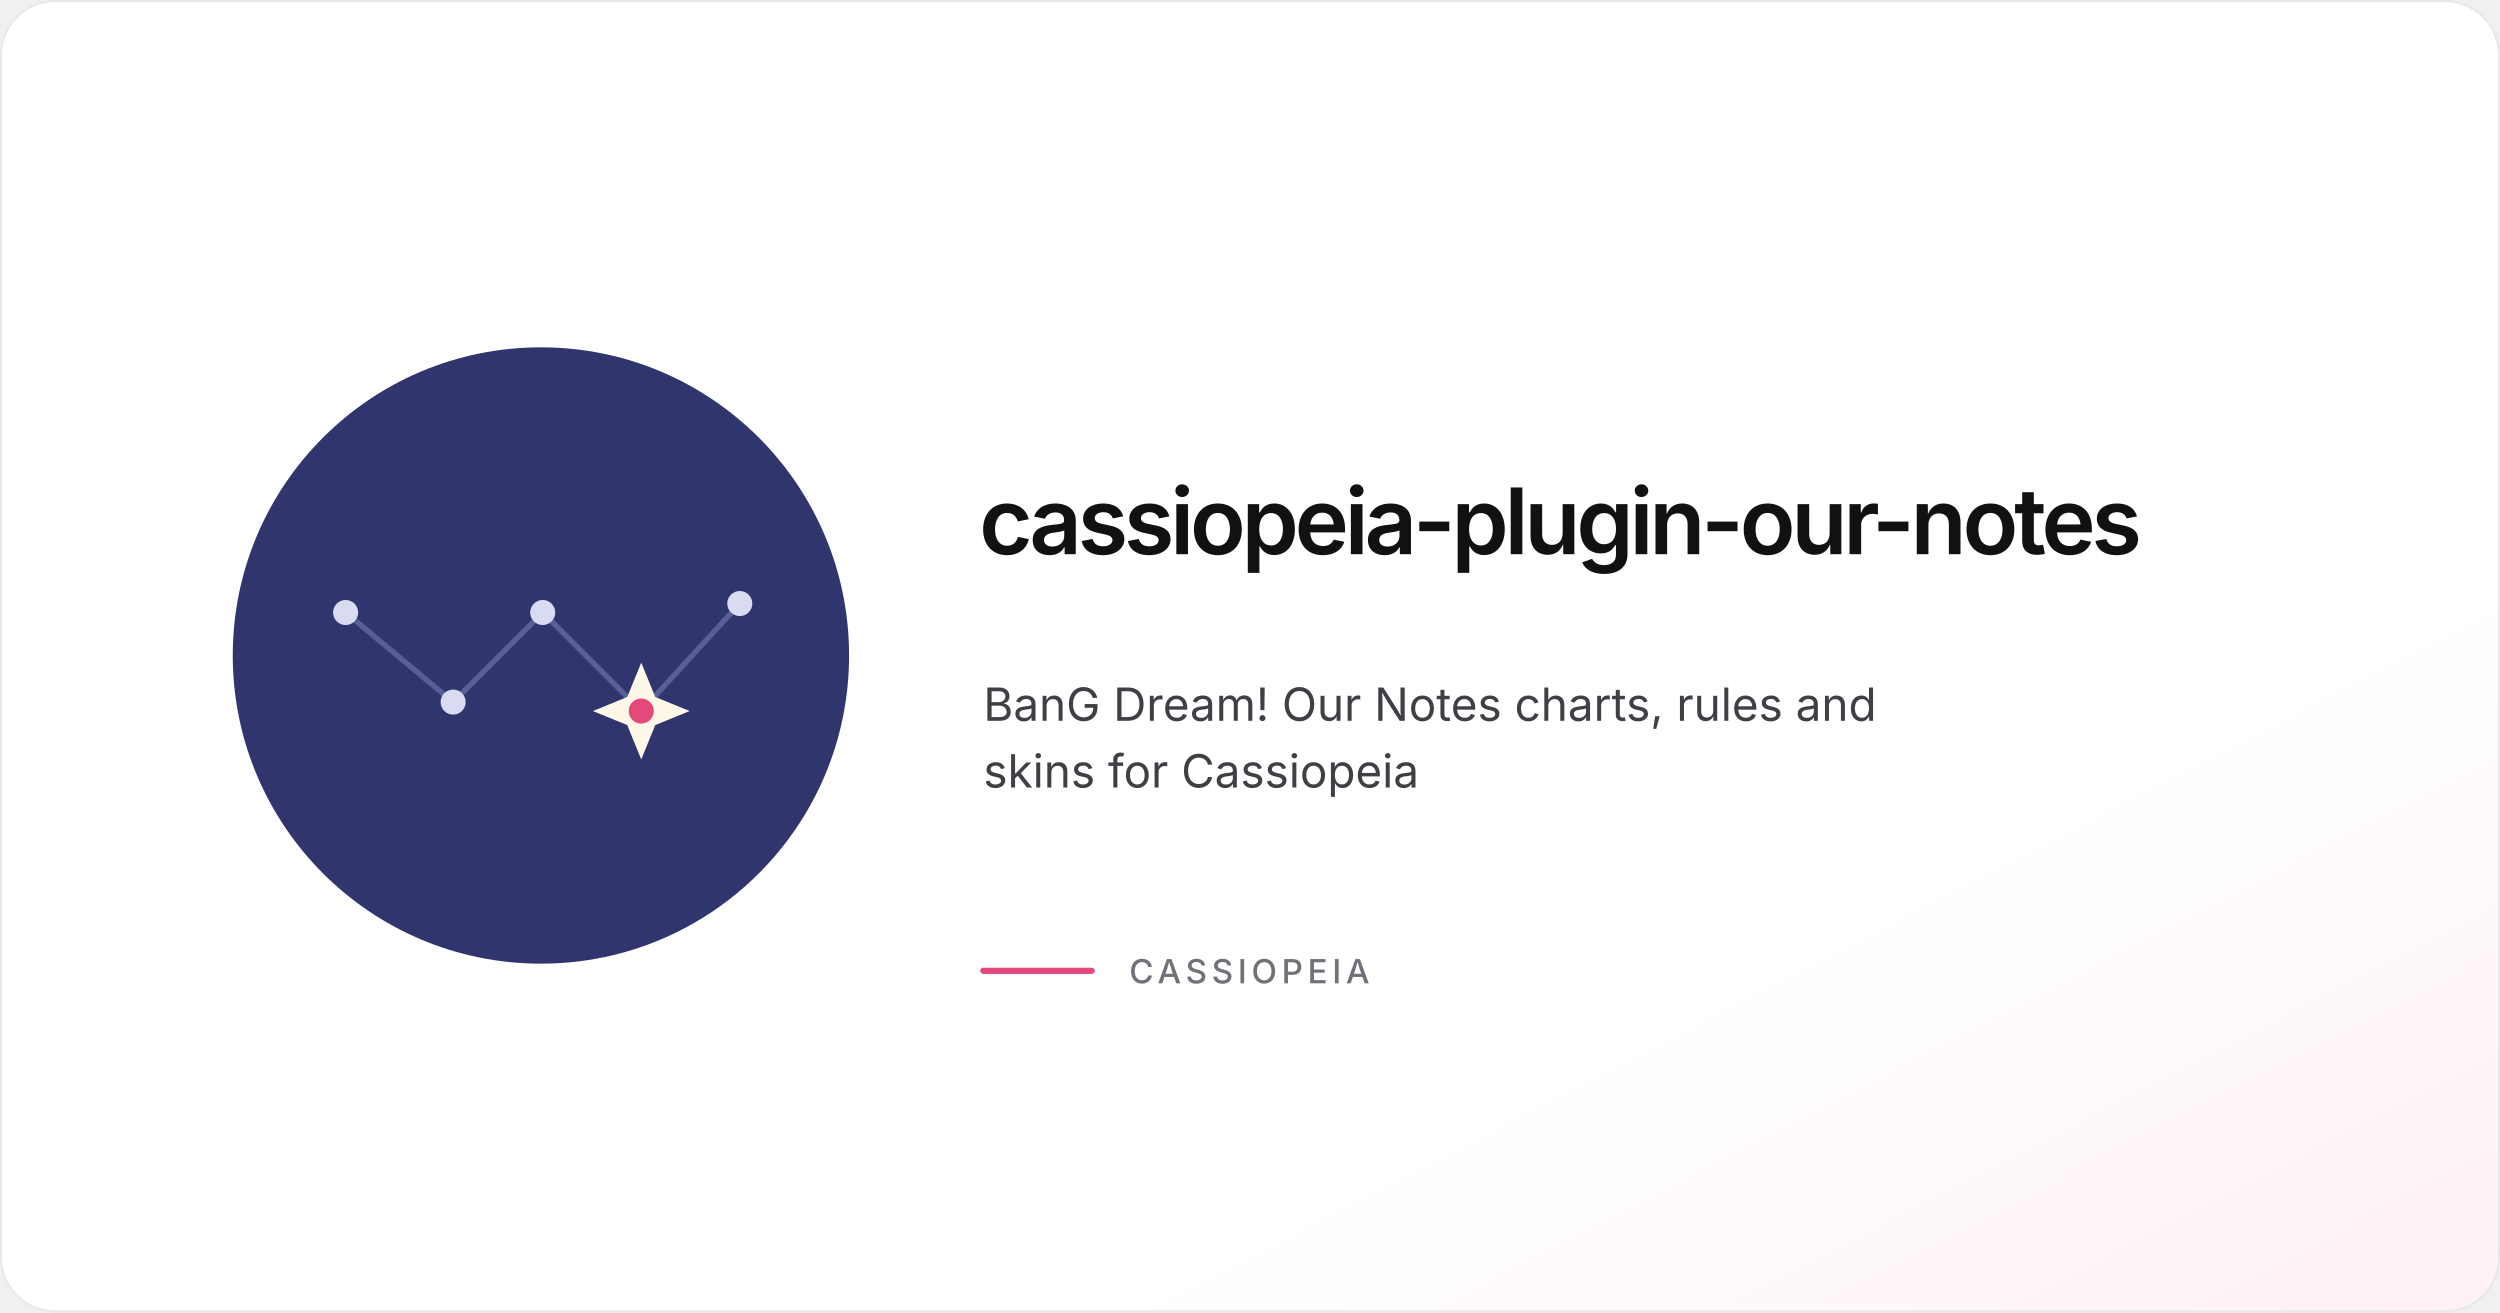
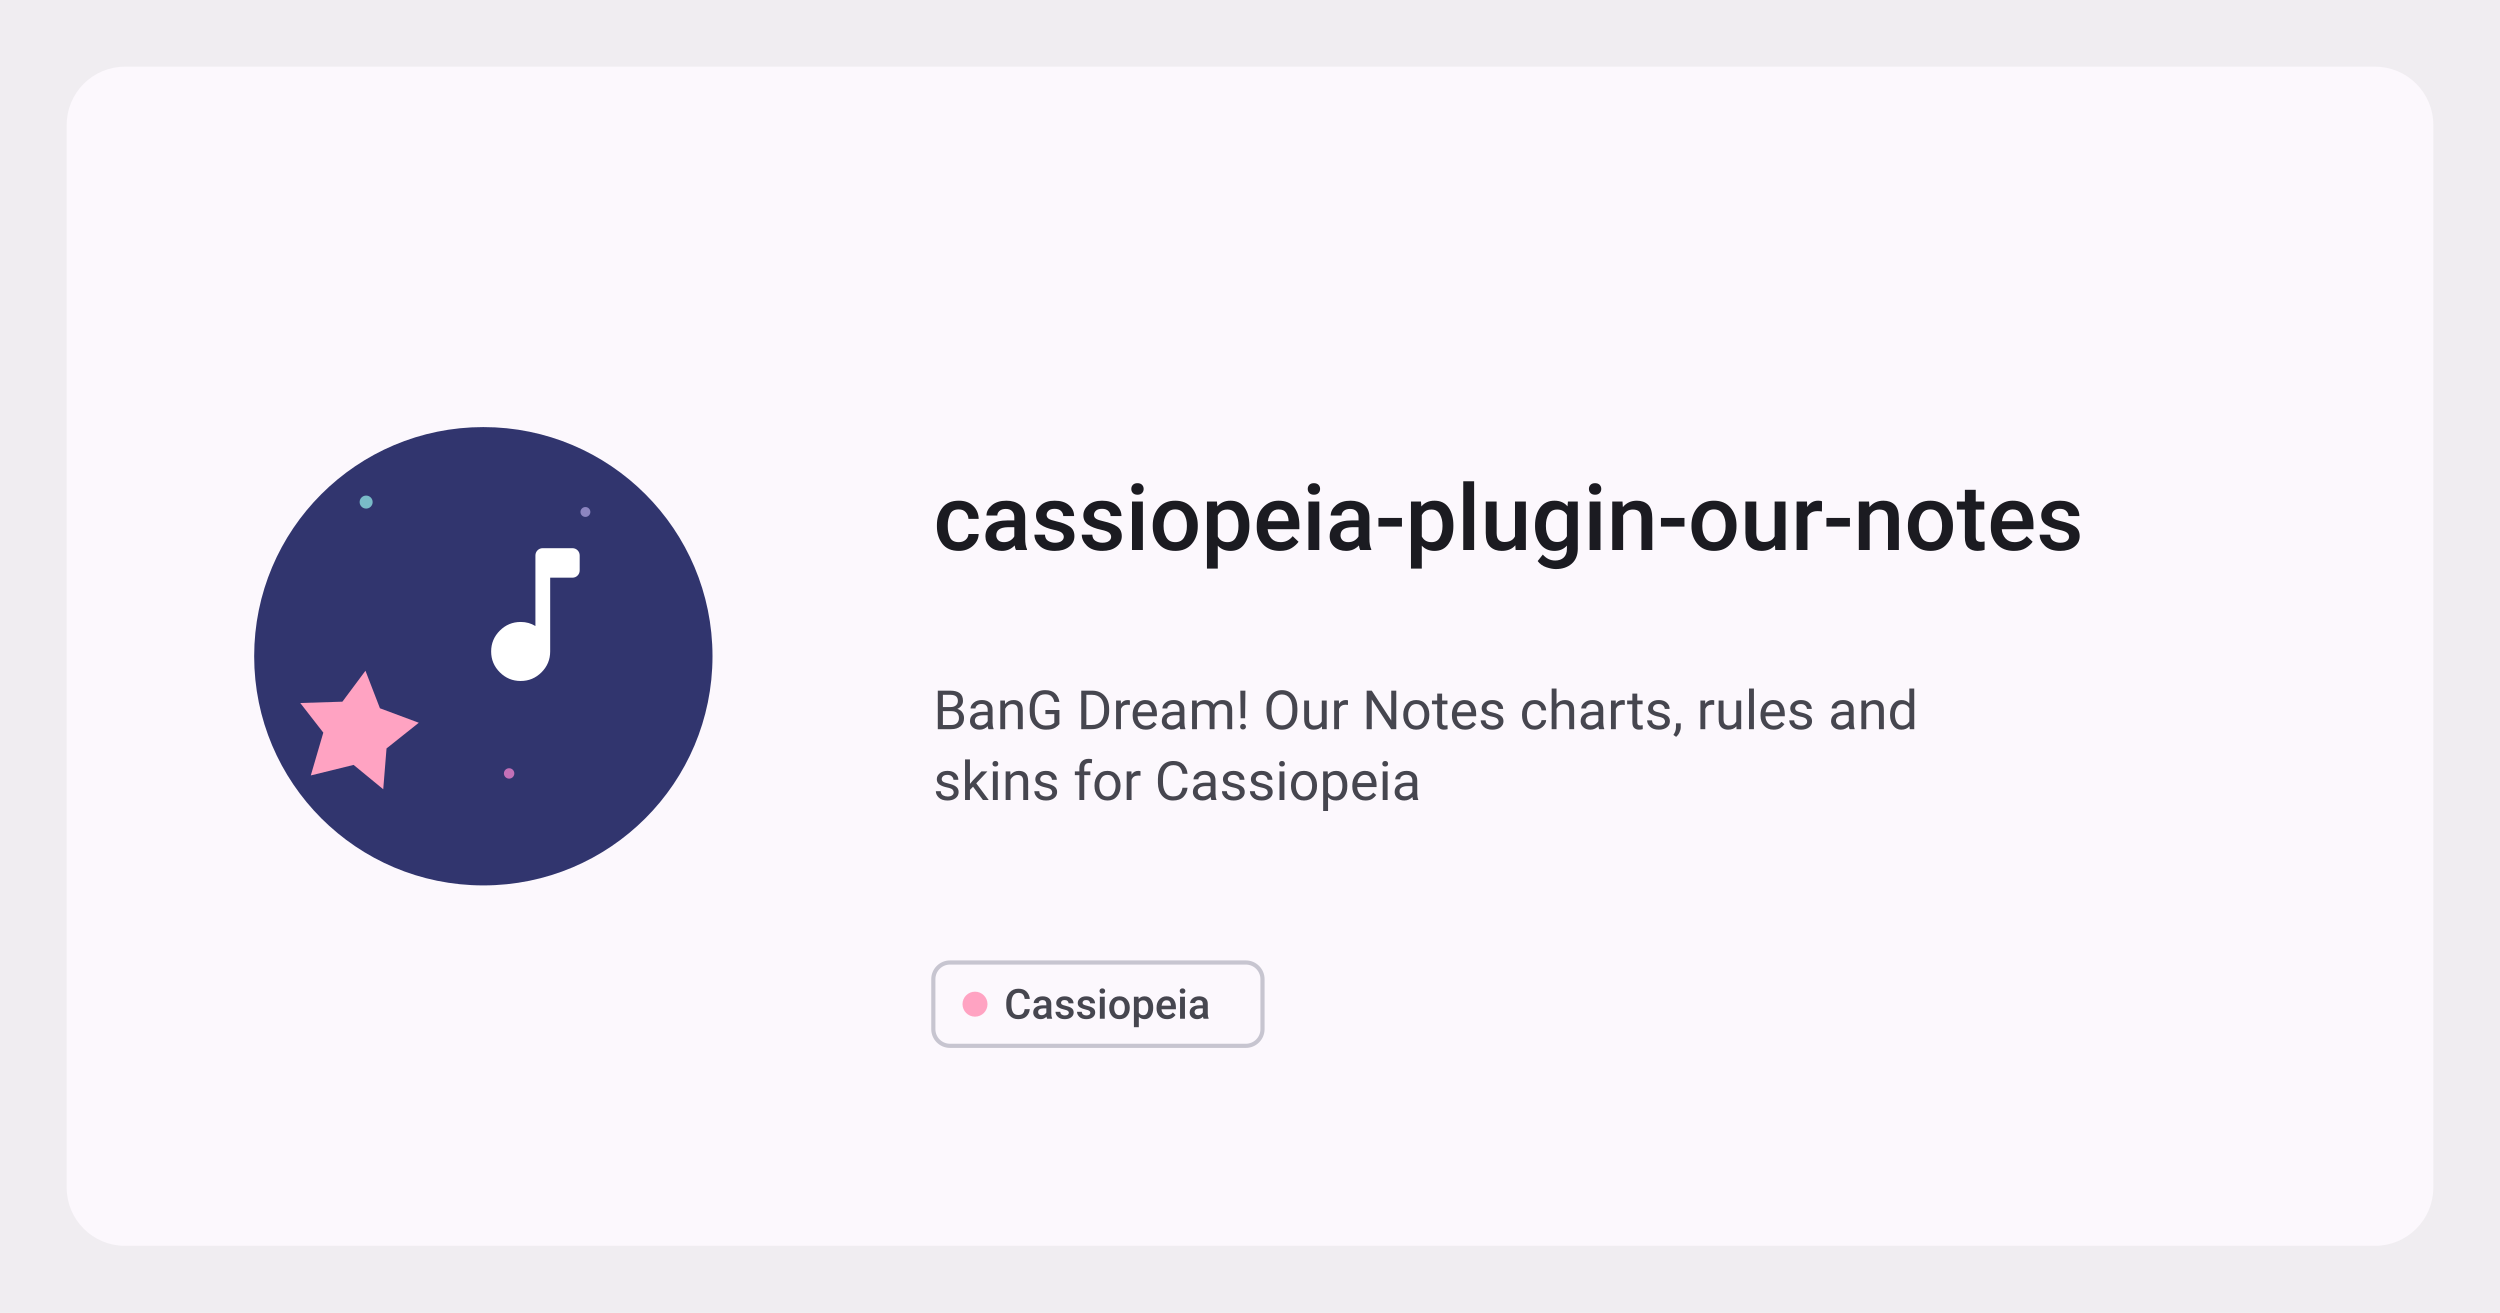
- <svg xmlns="http://www.w3.org/2000/svg" viewBox="0 0 1200 630" role="img" aria-label="cassiopeia-plugin-our-notes">
-   <defs>
-     <linearGradient id="background" x1="0" y1="0" x2="1" y2="1">
-       <stop offset="0" stop-color="#FFFFFF" />
-       <stop offset=".72" stop-color="#FFFFFF" />
-       <stop offset="1" stop-color="#FFF0F5" />
-     </linearGradient>
-   </defs>
-   <rect x=".5" y=".5" width="1199" height="629" rx="26" fill="url(#background)" stroke="#E8E8EA" />
-   <g transform="translate(110 165) scale(.43)">
-     <circle cx="348" cy="348" r="344" fill="#31356E" />
-     <polyline points="130,300 250,400 350,300 460,410 570,290" fill="none" stroke="#9AA2D4" stroke-width="6" opacity=".38" />
-     <circle cx="130" cy="300" r="14" fill="#D8DBF2" />
-     <circle cx="250" cy="400" r="14" fill="#D8DBF2" />
-     <circle cx="350" cy="300" r="14" fill="#D8DBF2" />
-     <path d="M460 356L475.66 394.34L514 410L475.66 425.66L460 464L444.34 425.66L406 410L444.34 394.34Z" fill="#FFF7E8" />
-     <circle cx="460" cy="410" r="14" fill="#E5487A" />
-     <circle cx="570" cy="290" r="14" fill="#D8DBF2" />
+ <svg xmlns="http://www.w3.org/2000/svg" viewBox="0 0 1200 630" role="img" aria-label="cassiopeia-plugin-our-notes" font-family="Roboto, 'Noto Sans', sans-serif">
+   <rect width="1200" height="630" fill="#F0EDF1" />
+   <rect x="32" y="32" width="1136" height="566" rx="28" fill="#FCF8FD" />
+   <g transform="translate(112 195)">
+     <svg width="240" height="240" viewBox="0 0 192 192">
+       <circle cx="96" cy="96" r="88" fill="#31356E" />
+       <circle cx="51.0" cy="36.8" r="2.5" fill="#79BBC8" />
+       <circle cx="135.2" cy="40.6" r="1.9" fill="#8C85C0" />
+       <circle cx="105.9" cy="141.0" r="2.0" fill="#C370B7" />
+       <path transform="translate(8 8) scale(0.25287)" d="M169 370L134 417L70 419L105 464L86 529L151 513L196 550L201 488L250 449L191 427Z" fill="#FFA3C2" />
+       <g transform="translate(82.0 46.0) scale(2.8333)">
+         <path fill="#FFFFFF" d="M7.175 19.825Q6 18.65 6 17t1.175-2.825T10 13q.575 0 1.063.138t.937.412V4q0-.425.288-.712T13 3h4q.425 0 .713.288T18 4v2q0 .425-.288.713T17 7h-3v10q0 1.65-1.175 2.825T10 21t-2.825-1.175" />
+       </g>
+     </svg>
  </g>
-   <g transform="translate(470 196)">
-     <text x="0" y="70" fill="#111114" font-family="Inter, Helvetica Neue, Arial, sans-serif" font-size="44" font-weight="600" letter-spacing="-2">cassiopeia-plugin-our-notes</text>
-     <text x="2" y="150" fill="#3F3F46" font-family="Inter, Helvetica Neue, Arial, sans-serif" font-size="22">BanG Dream! Our Notes charts, rules and</text>
-     <text x="2" y="182" fill="#3F3F46" font-family="Inter, Helvetica Neue, Arial, sans-serif" font-size="22">skins for Cassiopeia</text>
-     <line x1="2" y1="270" x2="54" y2="270" stroke="#E5487A" stroke-width="3" stroke-linecap="round" />
-     <text x="72" y="276" fill="#71717A" font-family="Inter, Helvetica Neue, Arial, sans-serif" font-size="16" font-weight="500" letter-spacing="2.2">CASSIOPEIA</text>
+   <g transform="translate(448 200)">
+     <text x="0" y="64" fill="#1B1B21" font-size="44" font-weight="500">cassiopeia-plugin-our-notes</text>
+     <text x="0" y="150" fill="#46464F" font-size="26">BanG Dream! Our Notes charts, rules and</text>
+     <text x="0" y="184" fill="#46464F" font-size="26">skins for Cassiopeia</text>
+     <g transform="translate(0 262)">
+       <rect width="158" height="40" rx="8" fill="none" stroke="#C7C5D0" stroke-width="2" />
+       <circle cx="20" cy="20" r="6" fill="#FFA3C2" />
+       <text x="34" y="27" fill="#46464F" font-size="20" font-weight="500">Cassiopeia</text>
+     </g>
  </g>
</svg>
